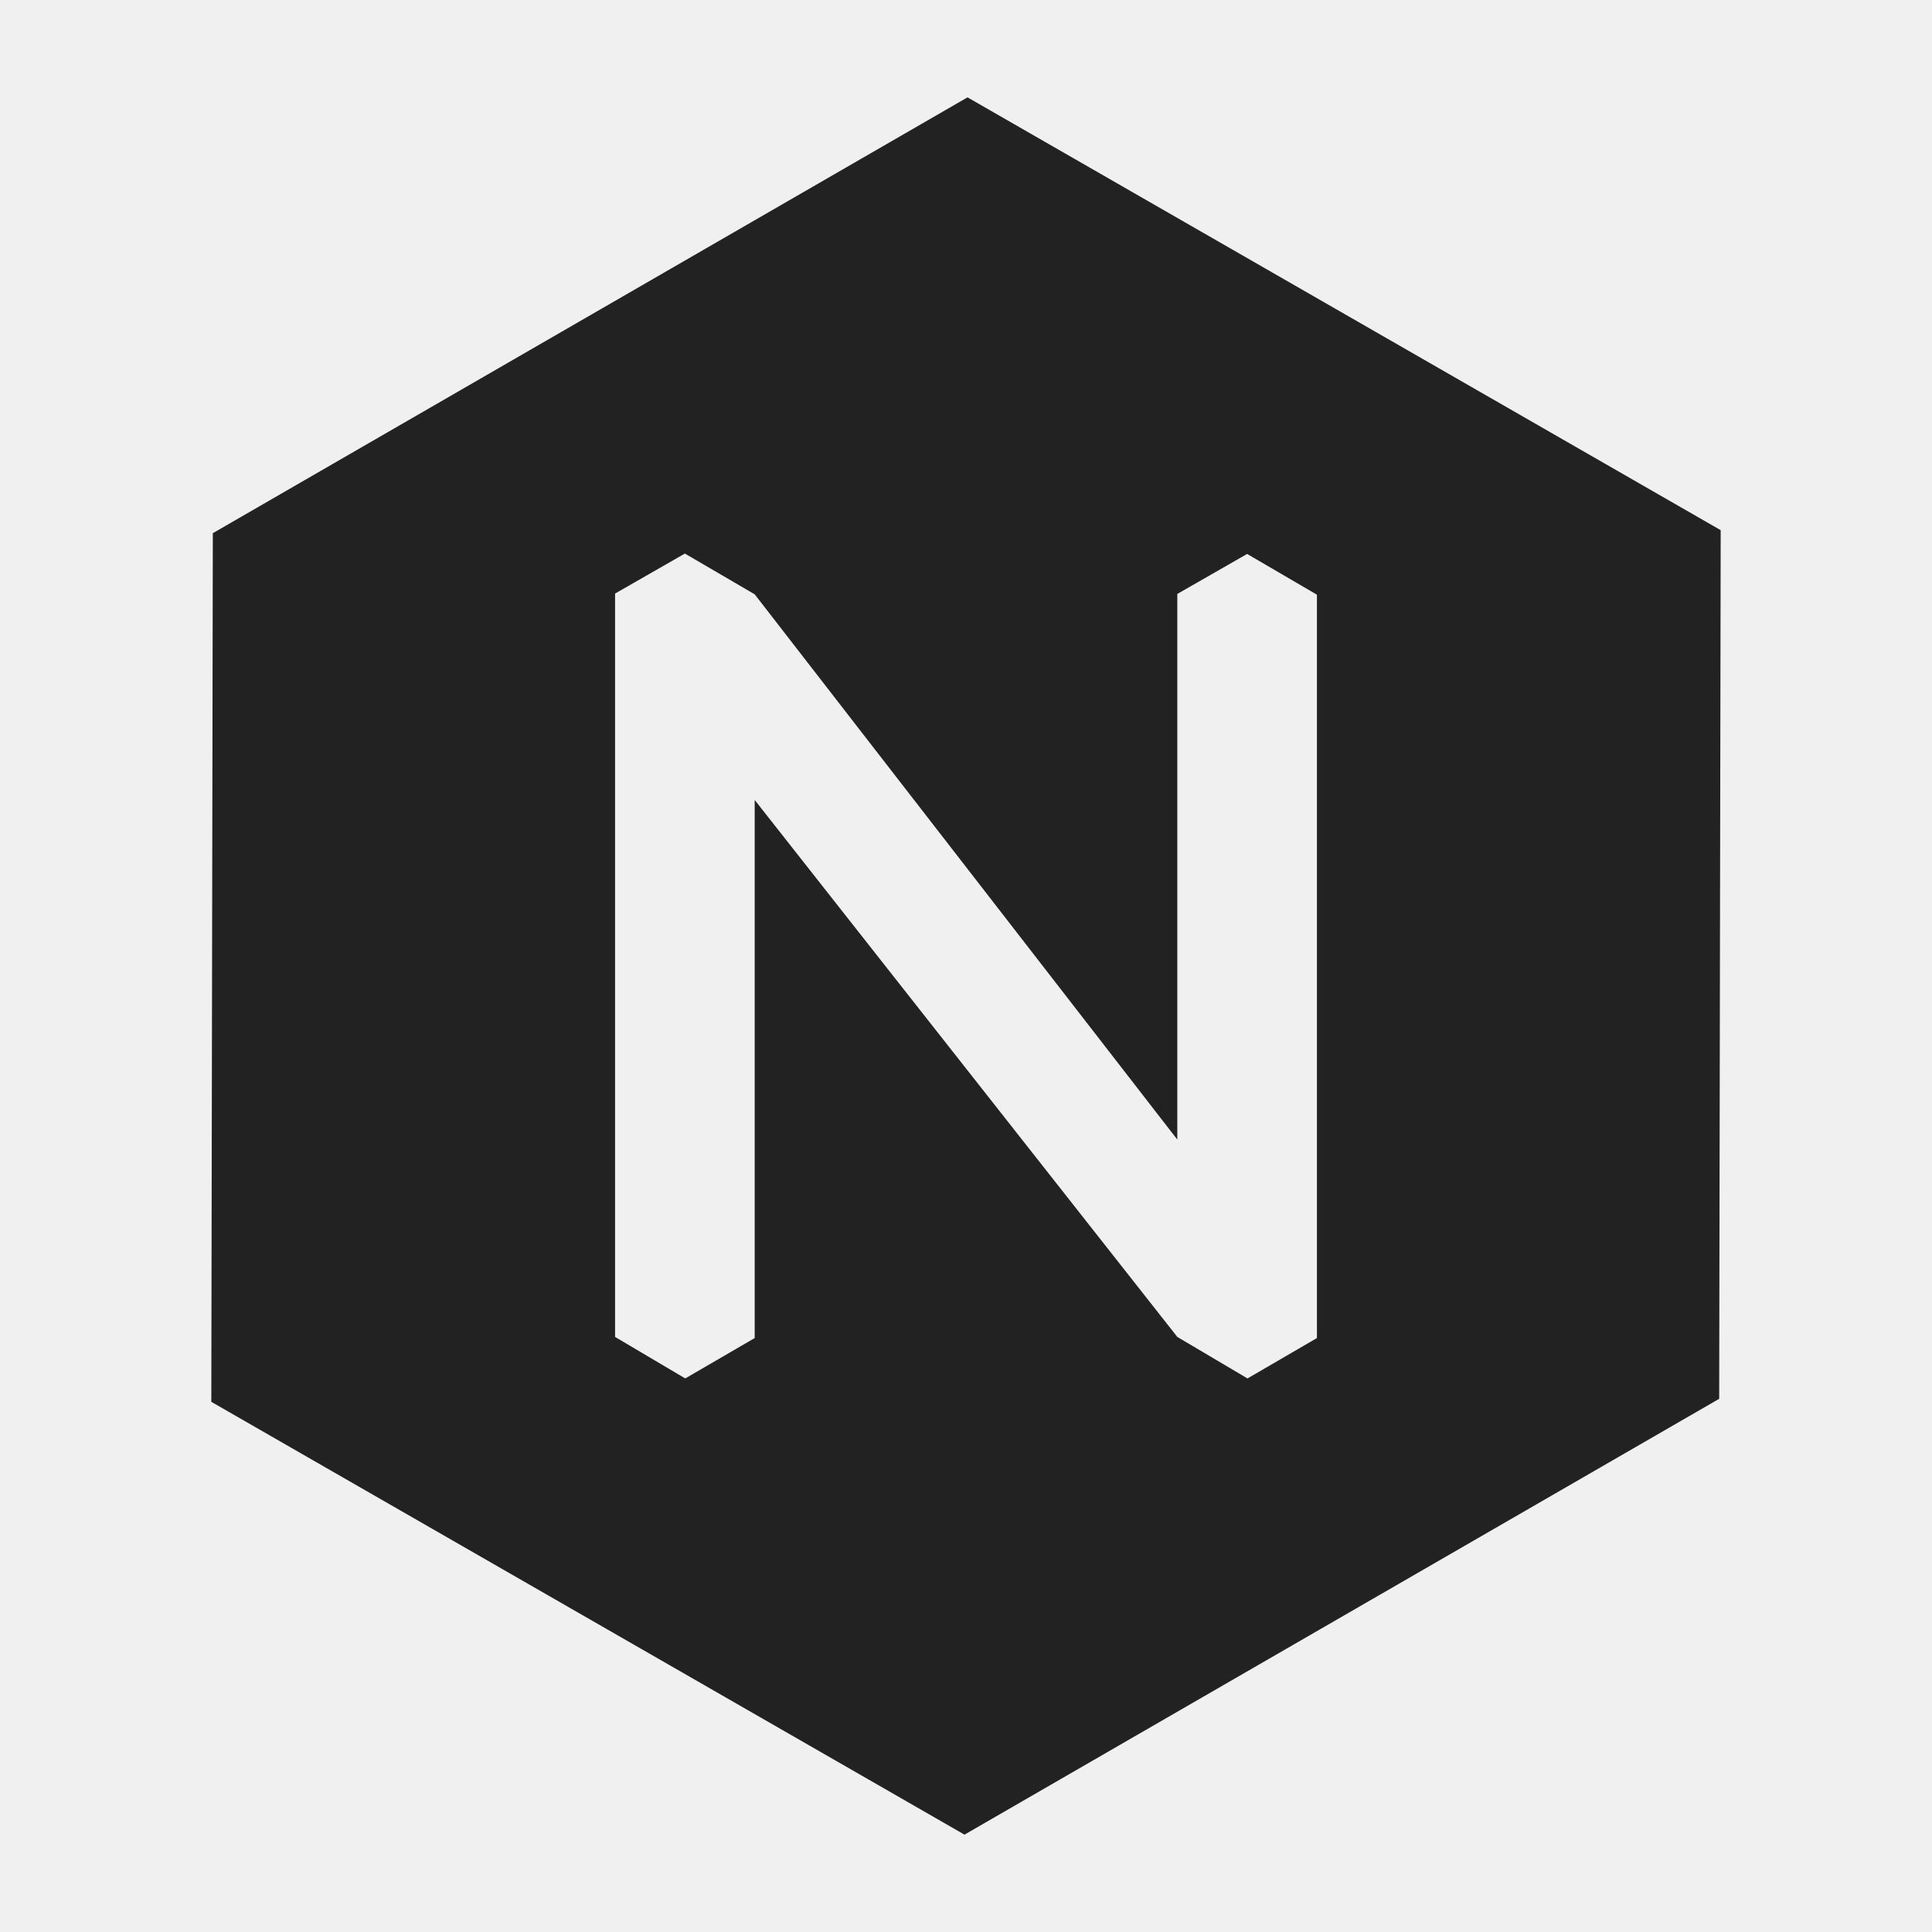
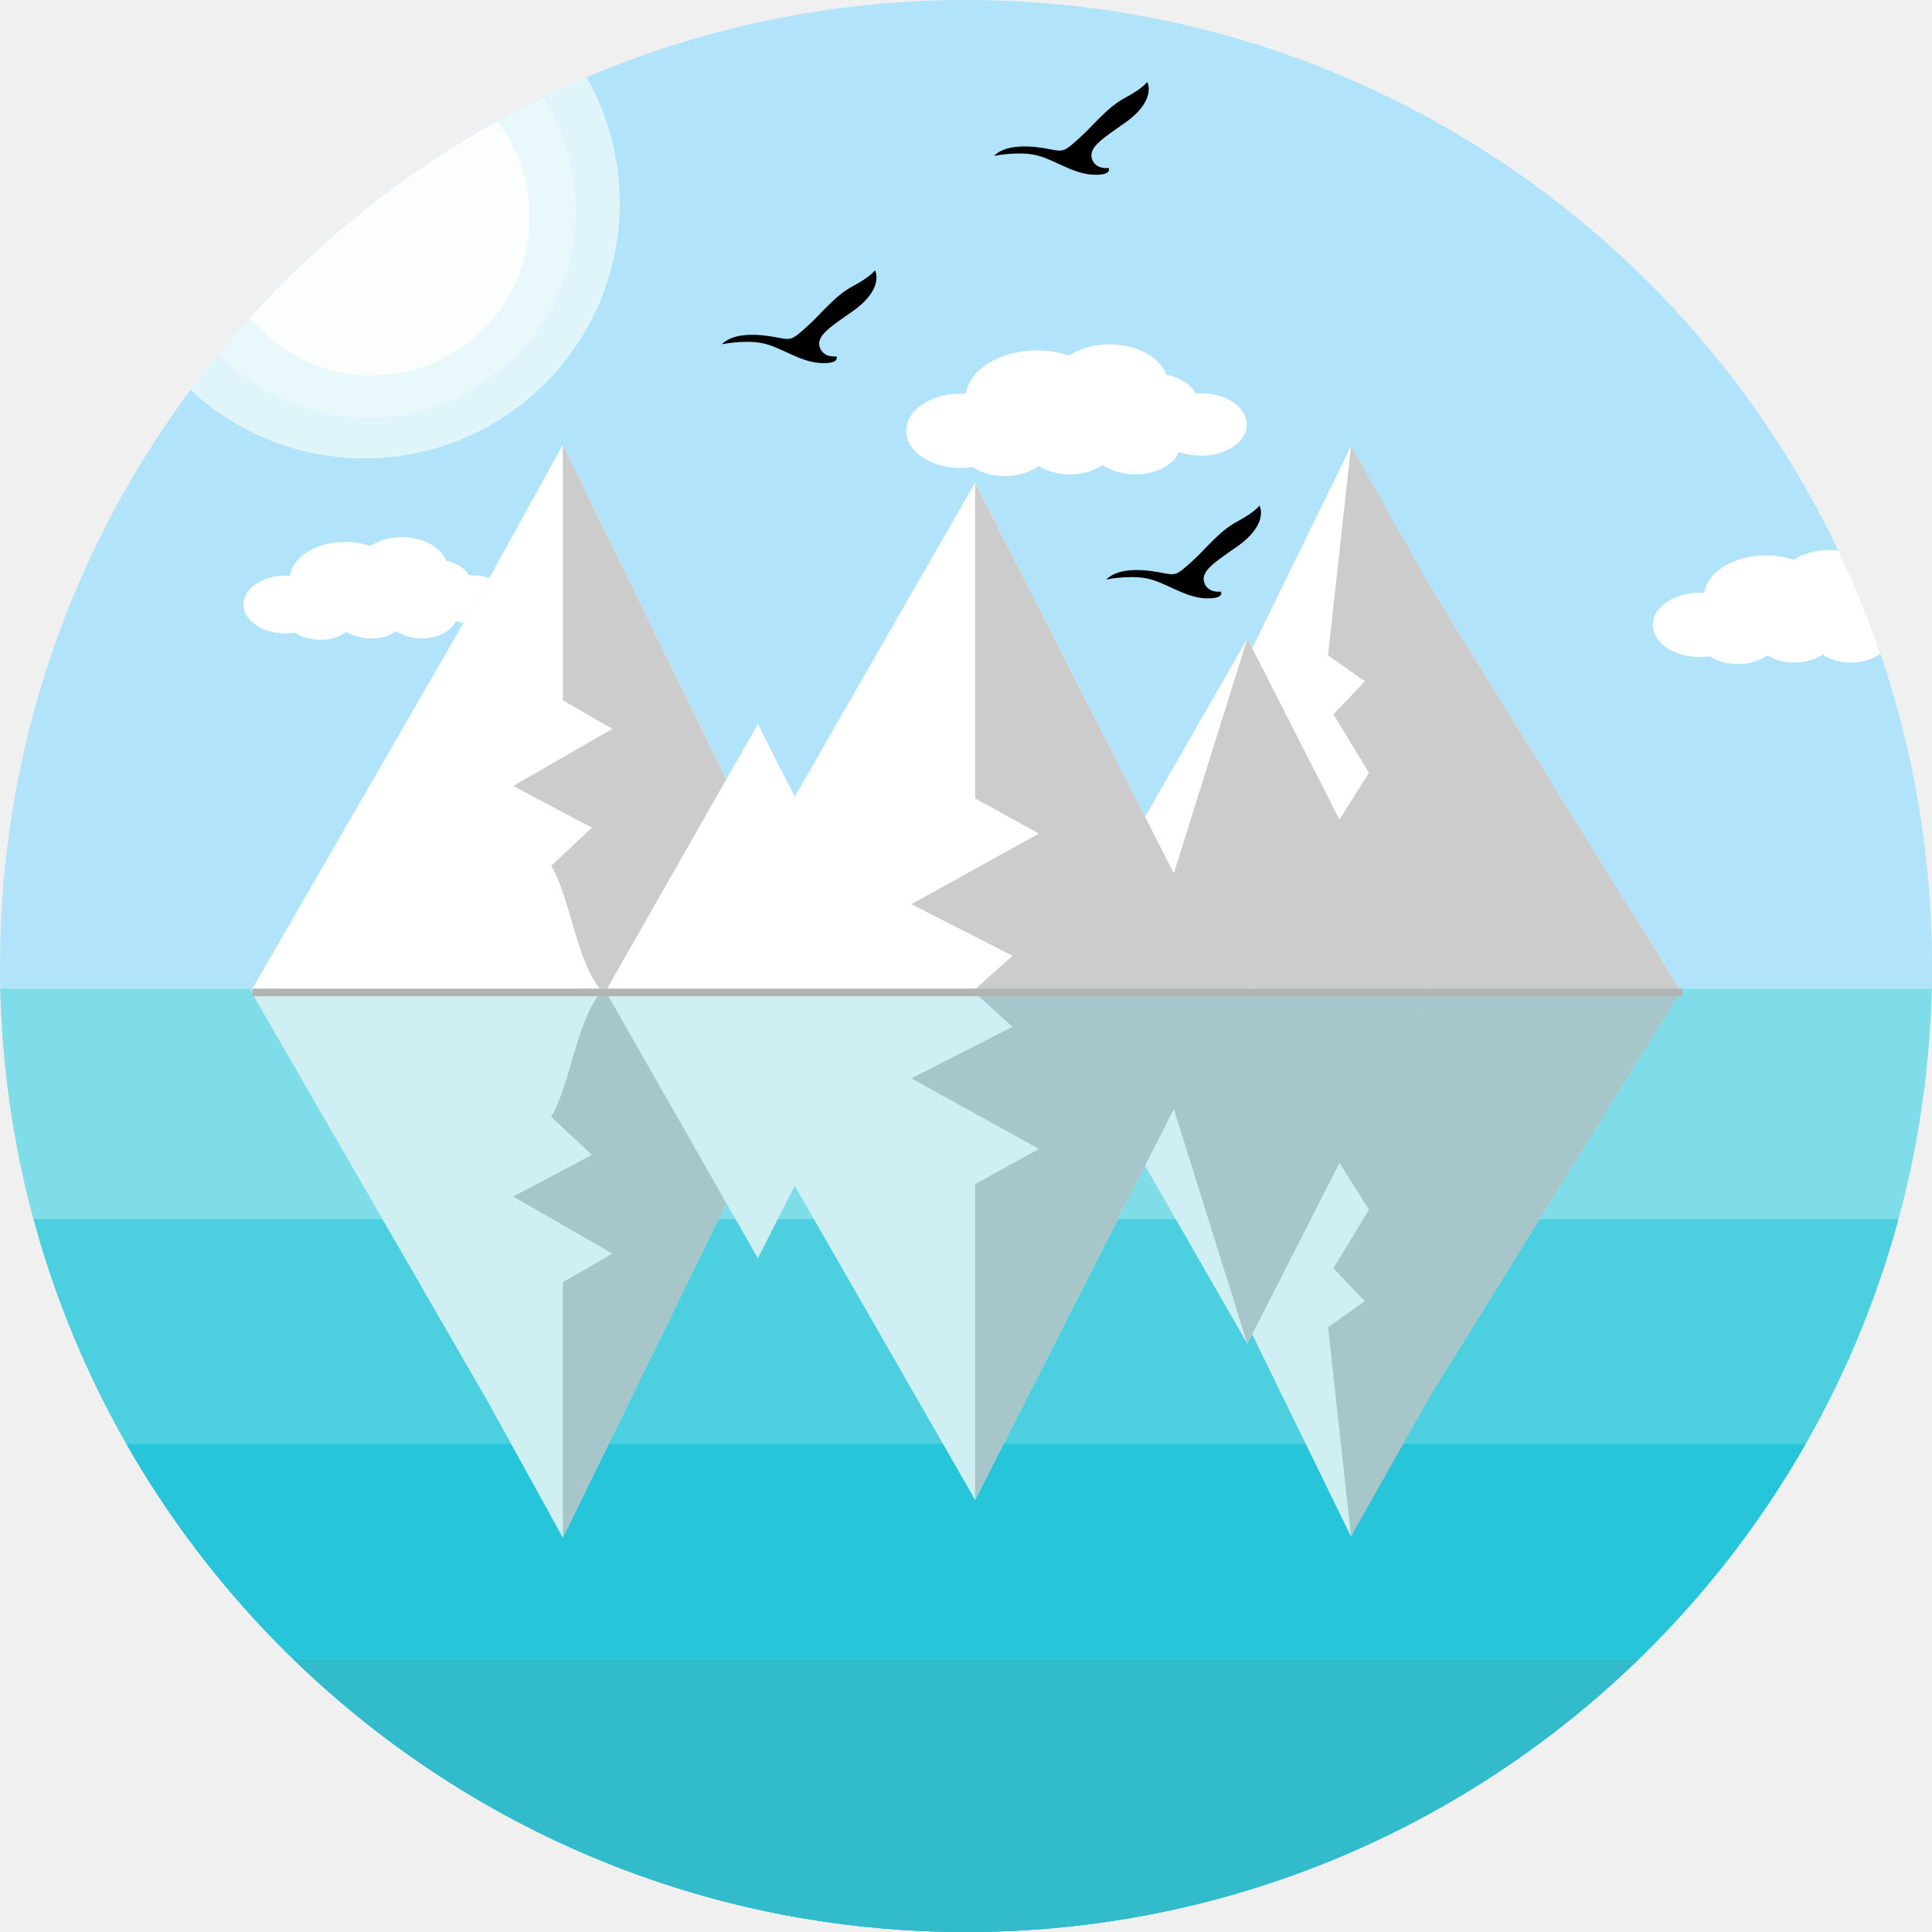
- <svg xmlns="http://www.w3.org/2000/svg" xml:space="preserve" enable-background="new 0 0 512 512" viewBox="0 0 512 512" height="512px" width="512px" y="0px" x="0px" id="NexT" version="1.1">
-   <defs id="defs3388" />
-   <path style="fill:#222222;fill-opacity:1" id="path3384" d="M 256.4,25.8 56.4,141.3 56,371.5 255.6,486.2 455.6,370.7 456,140.5 Z m 92.6,328.8 -18.4,10.7 -18.6,-11 0,0 -112,-142.3 0,142.6 -18.4,10.7 -18.6,-11 0,-197 18.5,-10.6 18.5,10.8 0,0 112,144.5 0,-144.6 18.5,-10.6 18.5,10.8 z" />
+ <svg xmlns="http://www.w3.org/2000/svg" version="1.1" id="Layer_1" x="0px" y="0px" viewBox="0 0 512 512" style="enable-background:new 0 0 512 512;" xml:space="preserve">
+   <path style="fill:#B1E3FB;" d="M255.997,0C397.385,0,512,114.615,512,255.997C512,397.385,397.385,512,255.997,512  C114.615,512,0,397.385,0,255.997C0,114.615,114.615,0,255.997,0z" />
+   <path style="fill:#DFF5F9;" d="M155.487,20.498c5.571,9.832,8.752,21.196,8.752,33.306c0,37.374-30.3,67.674-67.674,67.674  c-17.809,0-34.004-6.879-46.084-18.126C77.365,67.216,113.547,38.418,155.487,20.498z" />
+   <path style="fill:#E8F8FB;" d="M143.841,25.822c5.559,8.599,8.781,18.848,8.781,29.842c0,30.429-24.665,55.095-55.095,55.095  c-15.579,0-29.643-6.469-39.663-16.864C81.163,65.449,110.471,42.116,143.841,25.822z" />
+   <path style="fill:#FFFFFF;" d="M467.964,147.175c2.659,0,5.165,0.434,7.384,1.192c2.401-1.597,5.694-2.583,9.321-2.583  c0.863,0,1.702,0.053,2.518,0.158c4.209,8.828,7.93,17.932,11.123,27.283c-1.925,1.45-4.714,2.36-7.813,2.36  c-2.923,0-5.565-0.804-7.472-2.119c-1.908,1.315-4.549,2.119-7.472,2.119c-2.776,0-5.306-0.734-7.185-1.925  c-1.919,1.426-4.684,2.324-7.766,2.324c-2.876,0-5.482-0.781-7.378-2.054c-0.869,0.129-1.773,0.2-2.7,0.2  c-6.921,0-12.526-3.815-12.526-8.523s5.606-8.517,12.526-8.517c0.376,0,0.751,0.012,1.121,0.035  C452.532,151.531,459.5,147.175,467.964,147.175z" />
+   <path style="fill:#FCFEFE;" d="M131.72,32.155c5.424,7.056,8.652,15.896,8.652,25.481c0,23.098-18.725,41.823-41.823,41.823  c-13.025,0-24.648-5.952-32.32-15.279C84.996,63.465,107.114,45.85,131.72,32.155z" />
+   <path style="fill:#FFFFFF;" d="M274.775,92.873c3.076,0,5.97,0.499,8.535,1.379c2.776-1.849,6.58-2.988,10.771-2.988  c7.267,0,13.354,3.416,14.986,8.012c3.628,0.745,6.539,2.606,7.871,5.001c0.434-0.035,0.88-0.047,1.327-0.047  c6.709,0,12.151,3.698,12.151,8.265c0,4.561-5.441,8.259-12.151,8.259c-2.096,0-4.062-0.358-5.776-0.986  c-1.479,3.434-6.14,5.94-11.669,5.94c-3.381,0-6.433-0.939-8.635-2.454c-2.207,1.514-5.259,2.454-8.64,2.454  c-3.205,0-6.128-0.845-8.3-2.231c-2.219,1.655-5.418,2.688-8.969,2.688c-3.328,0-6.339-0.904-8.529-2.377  c-1.004,0.153-2.054,0.229-3.117,0.229c-8.001,0-14.481-4.402-14.481-9.844c0-5.436,6.48-9.844,14.481-9.844  c0.434,0,0.869,0.012,1.291,0.041C256.948,97.91,265.001,92.873,274.775,92.873z" />
+   <g>
+     <path d="M263.434,41.324c0,0,5.794-1.239,10.642-0.311c4.854,0.927,9.914,4.96,15.391,5.271c5.477,0.305,4.338-1.761,4.338-1.761   s-3.51,0.522-4.443-2.477c-0.927-2.994,2.894-5.377,8.781-9.503c5.893-4.132,7.026-8.265,5.893-10.848c0,0-1.039,1.655-5.893,4.238   c-4.854,2.583-8.365,7.337-12.186,10.736c-3.821,3.416-4.033,3.616-7.643,2.894C274.698,38.841,266.95,37.708,263.434,41.324z" />
+     <path d="M191.293,91.241c0,0,5.794-1.239,10.636-0.311c4.86,0.927,9.92,4.96,15.397,5.271c5.477,0.305,4.338-1.761,4.338-1.761   s-3.51,0.517-4.443-2.477c-0.927-2.994,2.894-5.377,8.775-9.503c5.893-4.132,7.032-8.265,5.893-10.848c0,0-1.033,1.655-5.893,4.238   c-4.849,2.583-8.359,7.337-12.18,10.736c-3.821,3.416-4.033,3.616-7.648,2.894C202.558,88.758,194.809,87.626,191.293,91.241z" />
+     <path d="M293.189,153.585c0,0,5.788-1.239,10.636-0.311c4.86,0.927,9.92,4.96,15.397,5.271c5.471,0.305,4.332-1.761,4.332-1.761   s-3.51,0.522-4.443-2.477c-0.922-2.994,2.9-5.371,8.781-9.497c5.893-4.132,7.026-8.265,5.893-10.853c0,0-1.039,1.655-5.893,4.238   c-4.854,2.583-8.365,7.337-12.18,10.742c-3.827,3.41-4.033,3.616-7.648,2.894C304.453,151.102,296.699,149.969,293.189,153.585z" />
+   </g>
+   <polygon style="fill:#EFEFEF;" points="128.421,155.475 66.142,263.346 445.858,263.346 379.681,156.591 311.08,231.455   178.855,230.211 " />
+   <path style="fill:#FFFFFF;" d="M160.13,263.346l40.708-71.425l9.779,19.224l47.798-83.235l45.04,88.547l27.113-47.223l30.934,60.818  c-7.772,12.767-17.762,24.043-29.426,33.294H175.861H160.13z" />
+   <polygon style="fill:#CCCCCC;" points="258.415,127.91 311.08,231.455 330.568,169.234 378.936,263.346 257.124,263.346   268.324,253.285 241.516,239.614 275.309,220.925 258.415,211.574 258.415,201.847 " />
+   <polygon style="fill:#FFFFFF;" points="128.421,155.475 149.154,117.896 192.462,206.508 160.13,263.346 66.893,262.043 " />
+   <g>
+     <path style="fill:#CCCCCC;" d="M149.154,117.896l43.308,88.612l-32.331,56.838c-7.349-7.314-8.693-24.965-14.064-33.904   l10.795-10.096l-20.844-11.059l26.274-15.127l-13.137-7.566v-7.872V117.896z" />
+     <polygon style="fill:#CCCCCC;" points="379.681,156.591 358.039,118.219 331.859,171.776 361.502,230.052 378.936,263.346    445.858,263.346  " />
+   </g>
+   <g>
+     <polygon style="fill:#FFFFFF;" points="358.039,118.219 331.859,171.776 354.969,217.203 362.799,204.8 353.372,189.321    361.69,180.557 351.952,173.66  " />
+     <path style="fill:#FFFFFF;" d="M91.482,143.624c2.389,0,4.643,0.387,6.645,1.068c2.16-1.438,5.119-2.324,8.388-2.324   c5.653,0,10.396,2.659,11.663,6.24c2.829,0.575,5.101,2.031,6.134,3.898c0.335-0.029,0.681-0.041,1.033-0.041   c1.561,0,3.041,0.258,4.344,0.716l-1.268,2.295l-5.559,9.632c-0.71-0.129-1.385-0.317-2.019-0.546   c-1.145,2.677-4.778,4.625-9.087,4.625c-2.63,0-5.007-0.722-6.721-1.902c-1.72,1.18-4.097,1.902-6.727,1.902   c-2.495,0-4.772-0.657-6.469-1.732c-1.726,1.286-4.215,2.096-6.979,2.096c-2.594,0-4.937-0.71-6.645-1.855   c-0.781,0.117-1.597,0.176-2.43,0.176c-6.228,0-11.27-3.428-11.27-7.666c0-4.232,5.042-7.66,11.27-7.66   c0.34,0,0.675,0.006,1.01,0.029C77.594,147.539,83.863,143.624,91.482,143.624z" />
+   </g>
+   <path style="fill:#7FDDE9;" d="M0.076,262.043h511.842C508.713,400.637,395.366,512,255.997,512  C116.634,512,3.287,400.637,0.076,262.043z" />
+   <path style="fill:#4CCFDF;" d="M8.899,323.072h494.203C473.629,431.923,374.175,512,255.997,512  C137.825,512,38.371,431.923,8.899,323.072z" />
+   <path style="fill:#26C5D9;" d="M33.494,382.669h445.007C434.43,459.917,351.3,512,255.997,512S77.565,459.917,33.494,382.669z" />
+   <path style="fill:#31BBCB;" d="M77.741,439.712h356.519C388.163,484.447,325.303,512,255.997,512S123.837,484.447,77.741,439.712z" />
+   <polygon style="fill:#C2E2E6;" points="128.421,369.914 66.142,262.043 445.858,262.043 379.681,368.798 311.08,293.934   178.855,295.178 " />
+   <path style="fill:#CFEFF3;" d="M160.13,262.043l40.708,71.425l9.779-19.224l47.798,83.235l45.04-88.547l27.113,47.223l30.934-60.818  c-7.772-12.767-17.762-24.043-29.426-33.294H175.861H160.13z" />
+   <polygon style="fill:#A6C6CA;" points="258.415,397.479 311.08,293.934 330.568,356.155 378.936,262.043 257.124,262.043   268.324,272.104 241.516,285.775 275.309,304.465 258.415,313.815 258.415,323.542 " />
+   <polygon style="fill:#CFEFF3;" points="128.421,369.914 149.154,407.493 192.462,318.881 160.13,262.043 66.893,263.346 " />
+   <g>
+     <path style="fill:#A6C6CA;" d="M149.154,407.493l43.308-88.612l-32.331-56.838c-7.349,7.314-8.693,24.965-14.064,33.904   l10.795,10.096l-20.844,11.059l26.274,15.127l-13.137,7.566v7.872V407.493z" />
+     <polygon style="fill:#A6C6CA;" points="379.681,368.798 358.039,407.17 331.859,353.613 361.502,295.337 378.936,262.043    445.858,262.043  " />
+   </g>
+   <polygon style="fill:#CFEFF3;" points="358.039,407.17 331.859,353.613 354.969,308.186 362.799,320.589 353.372,336.068   361.69,344.832 351.952,351.729 " />
+   <polygon style="fill:#B3B3B3;" points="66.893,262.043 445.858,262.043 445.858,263.998 66.893,263.998 " />
+   <g>
+ </g>
+   <g>
+ </g>
+   <g>
+ </g>
+   <g>
+ </g>
+   <g>
+ </g>
+   <g>
+ </g>
+   <g>
+ </g>
+   <g>
+ </g>
+   <g>
+ </g>
+   <g>
+ </g>
+   <g>
+ </g>
+   <g>
+ </g>
+   <g>
+ </g>
+   <g>
+ </g>
+   <g>
+ </g>
</svg>
